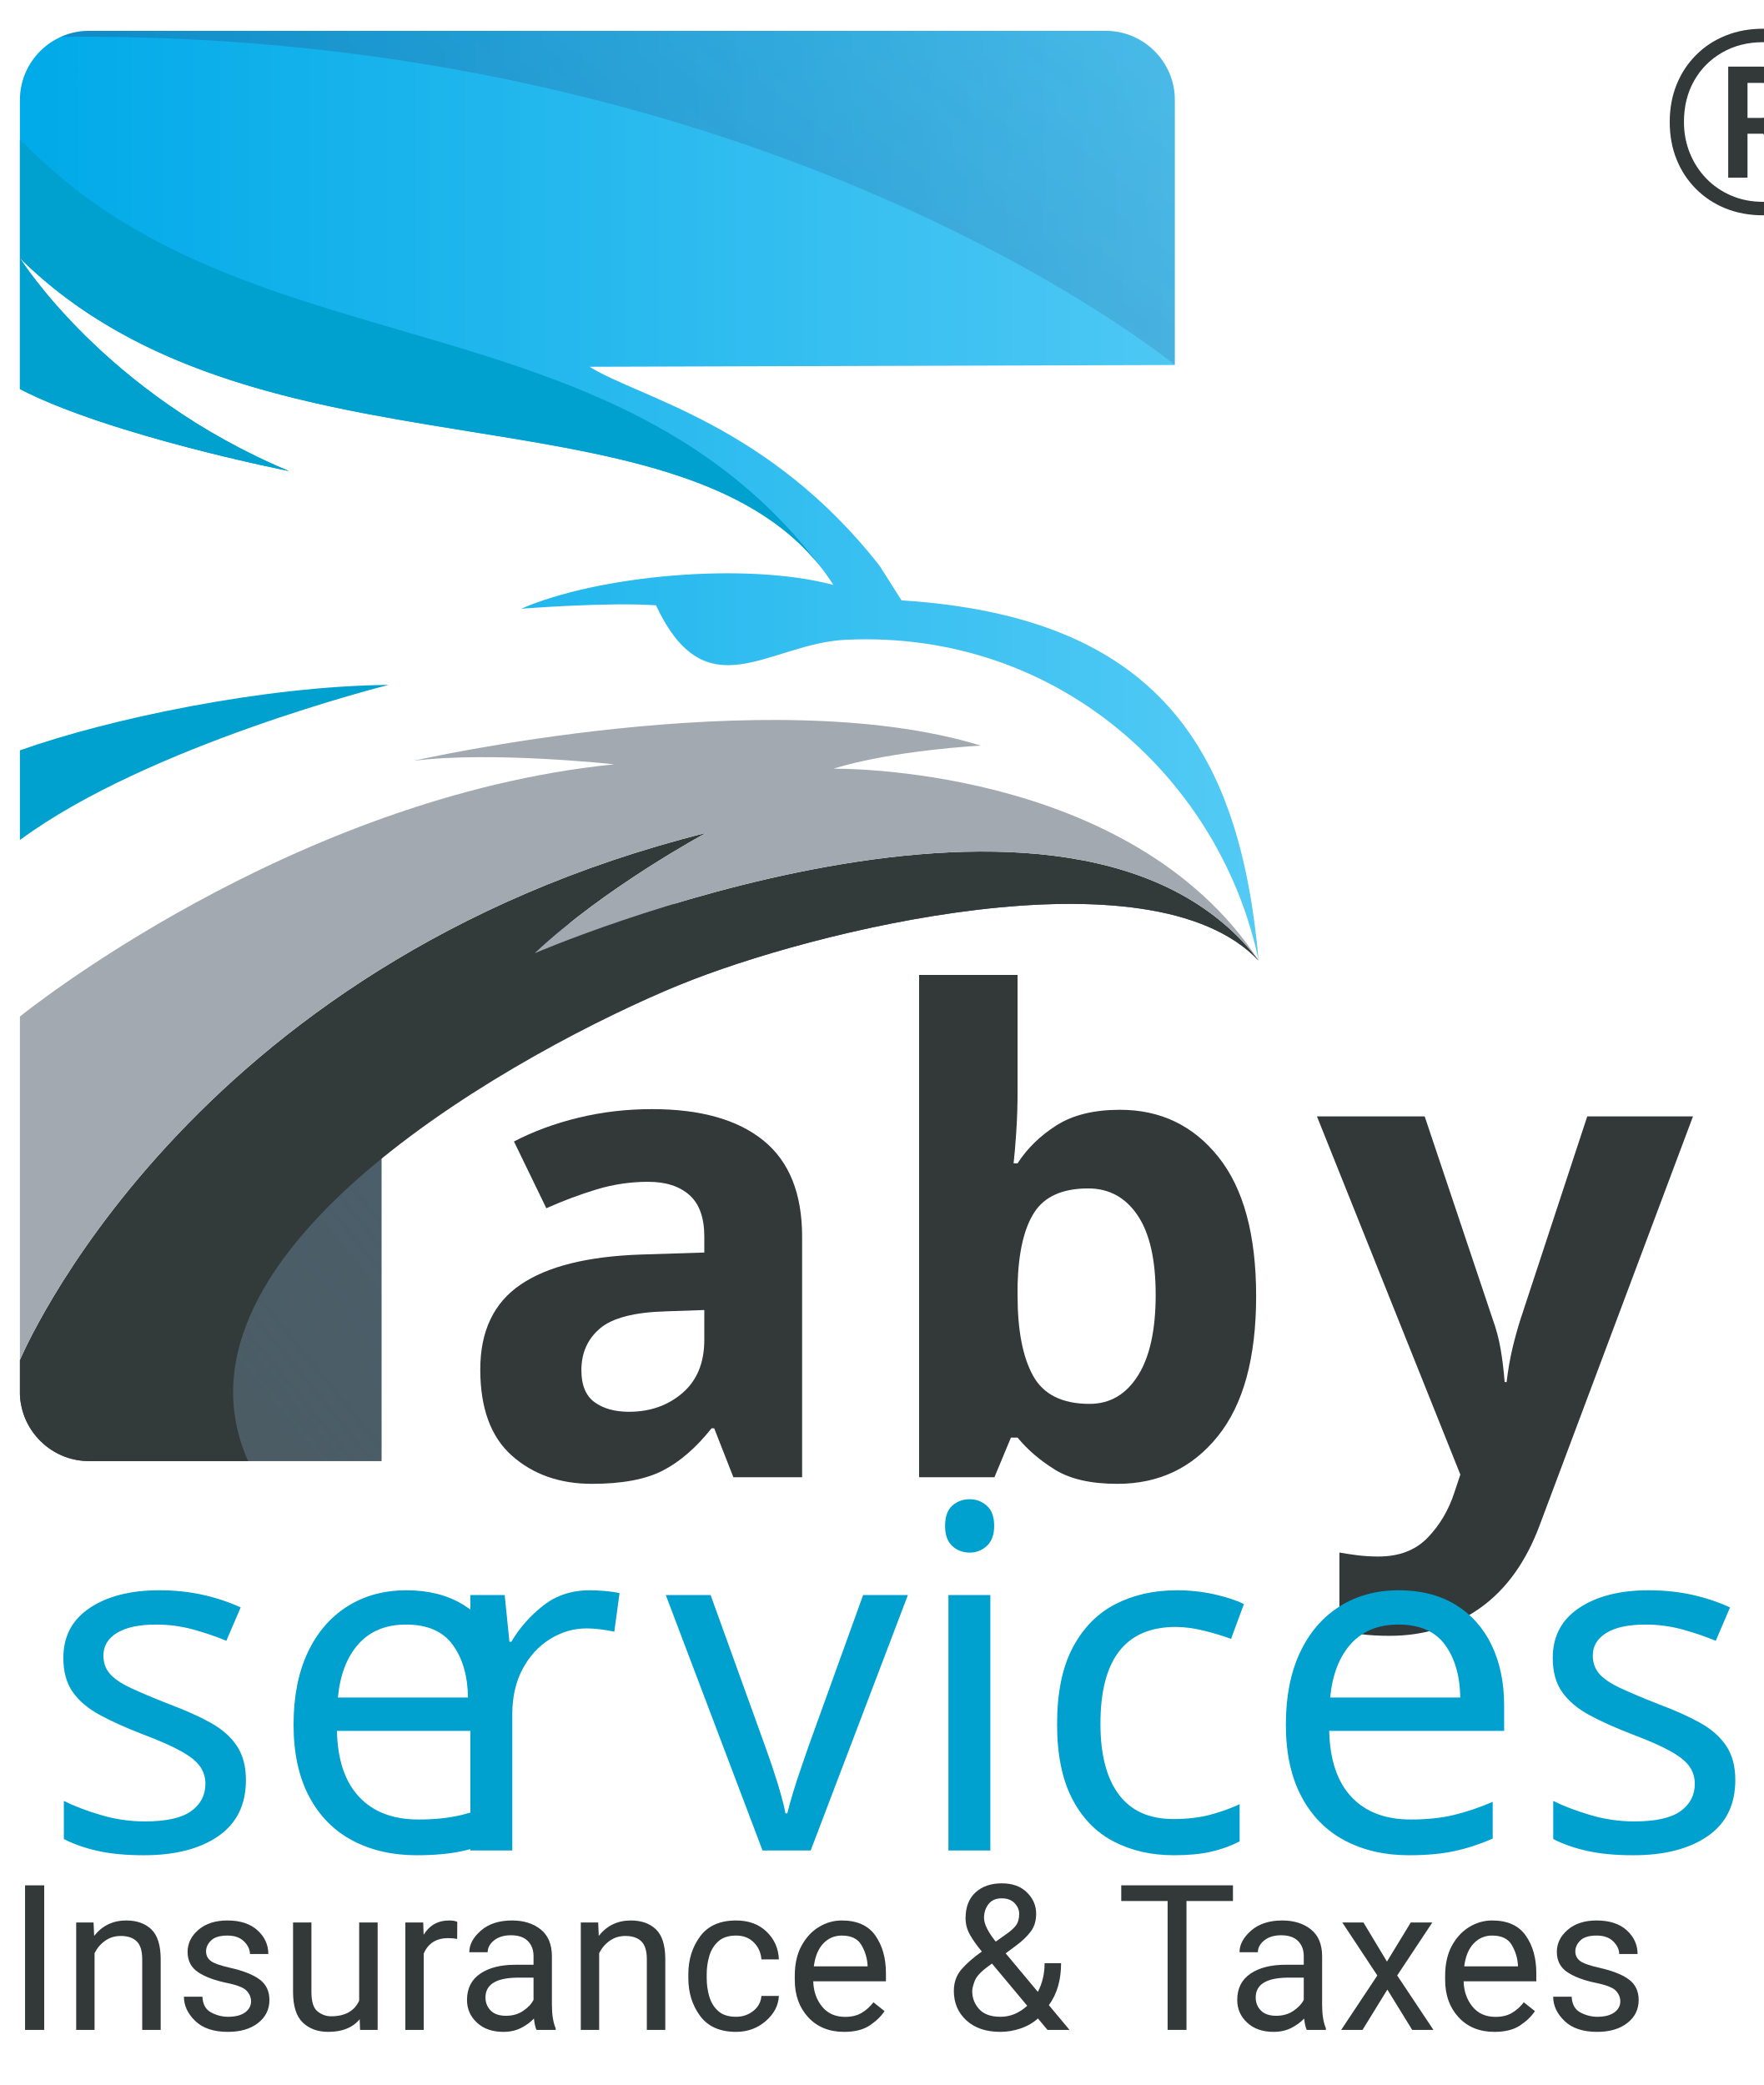
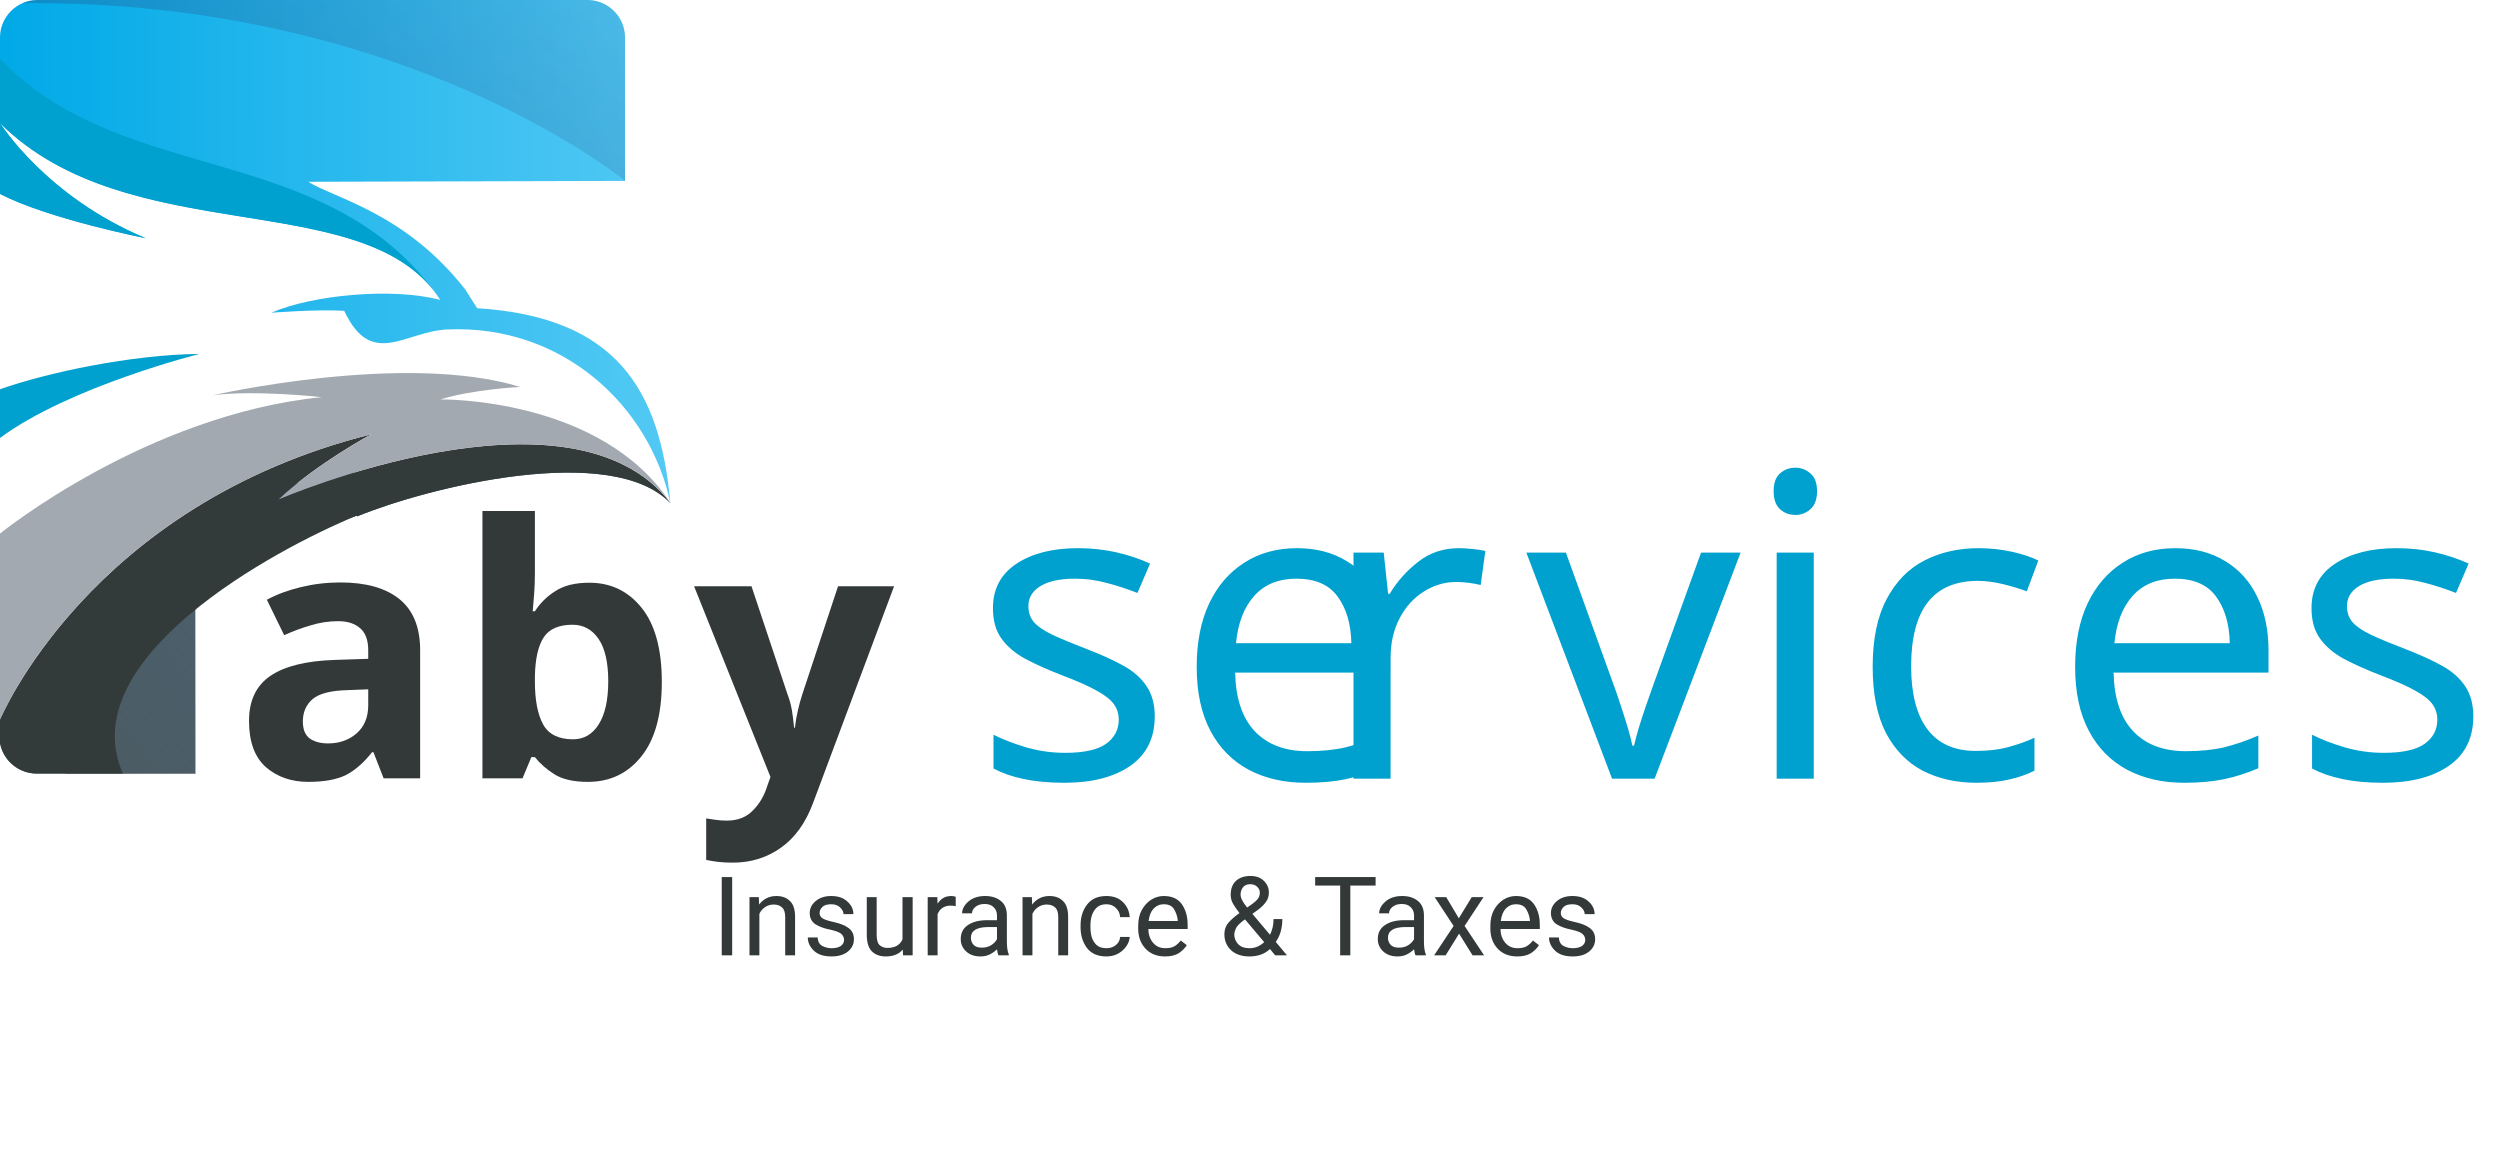
- <svg xmlns="http://www.w3.org/2000/svg" xmlns:xlink="http://www.w3.org/1999/xlink" id="_2" data-name="2" viewBox="0 0 832.65 984.35">
+ <svg xmlns="http://www.w3.org/2000/svg" xmlns:xlink="http://www.w3.org/1999/xlink" id="Layer_1" data-name="Layer 1" viewBox="0 0 142.2 65.58">
  <defs>
    <style>
      .cls-1 {
        mask: url(#mask);
      }

      .cls-2 {
-         fill: #2a437b;
+         fill: #496272;
      }

      .cls-2, .cls-3, .cls-4, .cls-5, .cls-6, .cls-7 {
        fill-rule: evenodd;
      }

+       .cls-8 {
+         font-family: Roboto-Regular, Roboto;
+         font-size: 6.26px;
+       }
+ 
+       .cls-8, .cls-9 {
+         fill: #333939;
+       }
+ 
+       .cls-10 {
+         fill: url(#linear-gradient-3);
+       }
+ 
+       .cls-11 {
+         fill: url(#linear-gradient-2);
+       }
+ 
      .cls-3 {
-         fill: #333a3a;
+         fill: #29437b;
      }

      .cls-4 {
-         fill: #4e5657;
+         fill: #a2a9b0;
      }

-       .cls-8 {
-         fill: url(#linear-gradient-3);
-       }
- 
-       .cls-9 {
-         fill: url(#linear-gradient-2);
-       }
- 
-       .cls-10 {
+       .cls-12 {
        fill: url(#linear-gradient);
      }

-       .cls-11 {
+       .cls-13 {
        mask: url(#mask-1);
      }

-       .cls-5 {
-         fill: #496272;
+       .cls-5, .cls-14 {
+         fill: #00a1ce;
      }

-       .cls-12 {
-         font-family: Roboto-Regular, Roboto;
-         font-size: 96px;
-       }
- 
-       .cls-12, .cls-13, .cls-14 {
-         fill: #333939;
+       .cls-6 {
+         fill: #4e5657;
      }

      .cls-15 {
        clip-rule: evenodd;
        fill: none;
      }

-       .cls-16 {
+       .cls-14 {
        font-family: Pacifico-Regular, Pacifico;
-         font-size: 225px;
+         font-size: 24px;
      }

-       .cls-16, .cls-6 {
-         fill: #00a1cf;
-       }
- 
-       .cls-13 {
-         font-family: MyriadPro-Regular, 'Myriad Pro';
-         font-size: 120px;
-       }
- 
-       .cls-14 {
-         font-family: Montserrat-ExtraBold, Montserrat;
-         font-size: 312px;
-         font-weight: 700;
+       .cls-16 {
+         letter-spacing: -.01em;
      }

      .cls-17 {
-         letter-spacing: -.01em;
+         letter-spacing: -.02em;
      }

      .cls-18 {
        letter-spacing: -.02em;
      }

      .cls-19 {
        letter-spacing: -.06em;
      }

+       .cls-9 {
+         font-family: Montserrat-ExtraBold, Montserrat;
+         font-size: 20px;
+         font-weight: 700;
+       }
+ 
      .cls-7 {
-         fill: #a3a9b0;
+         fill: #333a3a;
      }

      .cls-20 {
        clip-path: url(#clippath);
      }

      .cls-21 {
        letter-spacing: .04em;
      }
    </style>
    <clipPath id="clippath">
-       <path class="cls-15" d="M9.4,121.83c113.47,112.57,320.1,53.55,384.02,154.32-41.55-11.06-111.4-4.45-147.39,11.25,0,0,40.4-3.23,63.67-1.63,23.76,50.82,53.13,17.95,89.72,16.26,101.11-4.65,177.15,67.09,194.77,151.5-8.85-99.4-47.22-162.4-168.59-170.09l-10.4-16.4c-52.34-66.75-113.2-79.12-136.88-93.88l276.31-.84V47.16c0-17.93-14.66-32.6-32.59-32.6H41.99c-17.93,0-32.59,14.67-32.59,32.6v136.52c42.48,21.99,127.05,38.7,127.05,38.7C49.27,186,9.4,121.83,9.4,121.83" />
+       <path class="cls-15" d="M0,7c7.4,7.34,20.88,3.49,25.04,10.06-2.71-.72-7.27-.29-9.61.73,0,0,2.63-.21,4.15-.11,1.55,3.31,3.46,1.17,5.85,1.06,6.59-.3,11.55,4.38,12.7,9.88-.58-6.48-3.08-10.59-10.99-11.09l-.68-1.07c-3.41-4.35-7.38-5.16-8.93-6.12l18.02-.05V2.13c0-1.17-.96-2.13-2.13-2.13H2.13C.96,0,0,.96,0,2.13v8.9c2.77,1.43,8.29,2.52,8.29,2.52C2.6,11.18,0,7,0,7" />
    </clipPath>
-     <linearGradient id="linear-gradient" x1="9.4" y1="234.05" x2="594.19" y2="234.05" gradientUnits="userSpaceOnUse">
-       <stop offset="0" stop-color="#00aae8" />
-       <stop offset="1" stop-color="#53caf5" />
+     <linearGradient id="linear-gradient" x1="0" y1="14.31" x2="38.14" y2="14.31" gradientUnits="userSpaceOnUse">
+       <stop offset="0" stop-color="#00a9e7" />
+       <stop offset="1" stop-color="#53c9f4" />
    </linearGradient>
-     <linearGradient id="linear-gradient-2" x1="-3232.43" y1="1307.59" x2="-2234.5" y2="53.82" gradientTransform="translate(2761.16 -255.6)" gradientUnits="userSpaceOnUse">
+     <linearGradient id="linear-gradient-2" x1="-2792.51" y1="323.26" x2="-2727.43" y2="241.49" gradientTransform="translate(2761.16 -255.6)" gradientUnits="userSpaceOnUse">
      <stop offset="0" stop-color="#fff" />
      <stop offset="1" stop-color="#000" />
    </linearGradient>
-     <mask id="mask" x="28.74" y="14.56" width="525.88" height="157.76" maskUnits="userSpaceOnUse">
-       <rect class="cls-9" x="28.74" y="14.56" width="525.88" height="157.76" />
+     <mask id="mask" x="1.26" y="0" width="34.3" height="10.29" maskUnits="userSpaceOnUse">
+       <rect class="cls-11" x="1.26" width="34.3" height="10.29" />
    </mask>
-     <linearGradient id="linear-gradient-3" x1="-2914.18" y1="997.83" x2="-2440.83" y2="610.59" gradientTransform="translate(2767.63 -156.52)" xlink:href="#linear-gradient-2" />
-     <mask id="mask-1" x="62.52" y="503.74" width="179.74" height="186.05" maskUnits="userSpaceOnUse">
-       <rect class="cls-8" x="62.52" y="503.74" width="179.74" height="186.05" />
+     <linearGradient id="linear-gradient-3" x1="-2777.8" y1="210.43" x2="-2746.93" y2="185.18" gradientTransform="translate(2767.63 -156.52)" xlink:href="#linear-gradient-2" />
+     <mask id="mask-1" x="3.46" y="31.9" width="11.72" height="12.13" maskUnits="userSpaceOnUse">
+       <rect class="cls-10" x="3.46" y="31.9" width="11.72" height="12.13" />
    </mask>
  </defs>
  <g>
    <g class="cls-20">
-       <rect class="cls-10" x="9.4" y="14.56" width="584.8" height="438.97" />
+       <rect class="cls-12" width="38.14" height="28.63" />
    </g>
-     <path class="cls-6" d="M391.57,273.39c.62.92,1.25,1.82,1.85,2.76,0,0-.62-.99-1.85-2.76M9.4,121.83c110.59,109.71,309.64,56.46,378.86,146.97C292.43,140.17,122.72,175.18,16.98,73.22c-2.61-2.52-5.14-4.92-7.59-7.19v117.66c42.48,21.99,127.05,38.7,127.05,38.7C49.27,186,9.4,121.83,9.4,121.83Z" />
+     <path class="cls-5" d="M24.92,16.88c.04.06.08.12.12.18,0,0-.04-.06-.12-.18M0,7c7.21,7.16,20.19,3.68,24.71,9.58C18.46,8.19,7.39,10.47.49,3.83c-.17-.16-.34-.32-.49-.47v7.67c2.77,1.43,8.29,2.52,8.29,2.52C2.6,11.18,0,7,0,7Z" />
    <g class="cls-1">
-       <path class="cls-2" d="M554.62,172.32V47.16c0-17.93-14.66-32.6-32.59-32.6H41.99c-4.71,0-9.19,1.02-13.25,2.83,334.17-3.35,525.88,154.92,525.88,154.92" />
+       <path class="cls-3" d="M35.56,10.29V2.13c0-1.17-.96-2.13-2.13-2.13H2.13c-.31,0-.6.07-.86.18C23.05-.03,35.56,10.29,35.56,10.29" />
    </g>
-     <path class="cls-5" d="M320.99,464.91c61.52-25.29,222.12-65.31,273.21-11.38-86.51-113.77-334.47,16.84-334.47,16.84,33.16-31.14,80.86-56.77,80.86-56.77C94.22,475.32,9.4,642.13,9.4,642.13v15.06c0,.27,0,.55,0,.81v.07c0,.24.02.49.03.73v.06s0,.04,0,.04c.02.26.03.53.05.79v.05s.06.65.06.65v.09s.01.04.01.04v.06s.02.09.02.09v.1s.05.37.05.37v.09s.04.19.04.19v.09s.03.09.03.09l.05.37v.09s.03.09.03.09l.02.09v.09s.03.09.03.09l.06.37.02.09.03.18.02.09c2.82,15.11,16.15,26.65,32.04,26.65h138.12v-142.77c15.4-37.54,67.54-60.69,140.87-82.11" />
-     <g class="cls-11">
-       <path class="cls-4" d="M66.53,689.79h113.58v-159.86c9.29-20.4,132.28-37.65,4.31-16.57-58.68,9.67-73.88,54.54-113.23,128.8-10.63,20.05-10.62,35.48-4.66,47.64" />
+     <path class="cls-2" d="M20.32,29.37c4.01-1.65,14.49-4.26,17.82-.74-5.64-7.42-21.81,1.1-21.81,1.1,2.16-2.03,5.27-3.7,5.27-3.7C5.53,30.05,0,40.93,0,40.93v.98s0,.04,0,.05H0s0,0,0,0c0,.02,0,.03,0,.05h0s0,.04,0,.06h0s0,.05,0,.05h0s0,0,0,0h0s0,0,0,0h0s0,.03,0,.03h0s0,.02,0,.02h0s0,.01,0,.01v.02s0,0,0,0h0s0,.01,0,.01h0s0,.01,0,.01v.02s0,0,0,0h0s0,.02,0,.02c.18.99,1.05,1.74,2.09,1.74h9.01v-9.31c1-2.45,4.4-3.96,9.19-5.35" />
+     <g class="cls-13">
+       <path class="cls-6" d="M3.73,44.04h7.41v-10.43c.61-1.33,8.63-2.46.28-1.08-3.83.63-4.82,3.56-7.38,8.4-.69,1.31-.69,2.31-.3,3.11" />
    </g>
-     <path class="cls-3" d="M320.99,464.91c61.52-25.29,222.12-65.31,273.21-11.38-86.51-113.77-341.72-3.53-341.72-3.53,33.17-31.14,80.86-56.77,80.86-56.77C86.97,454.96,9.4,642.13,9.4,642.13v15.06c0,.27,0,.55,0,.81v.07c0,.24.02.49.03.73v.06s0,.04,0,.04c.02.26.03.53.05.79v.05s.06.65.06.65v.09s.01.04.01.04v.06s.02.09.02.09v.1s.05.37.05.37v.09s.04.19.04.19v.09s.03.09.03.09l.05.37v.09s.03.09.03.09l.02.09v.09s.03.09.03.09l.06.37.02.09.03.18.02.09c2.82,15.11,16.15,26.65,32.04,26.65h75.12c-44.29-100.04,131.59-195.16,203.88-224.88" />
-     <path class="cls-6" d="M9.4,396.58c60.71-44.88,174.07-73.23,174.07-73.23-59.34.54-132.74,16.18-174.07,30.9v42.34Z" />
-     <path class="cls-7" d="M9.4,642.13s77.57-187.18,323.94-248.91c0,0-47.69,25.63-80.86,56.77,0,0,255.21-110.24,341.72,3.53-60.73-92.92-200.8-90.61-200.8-90.61,28.59-8.82,69.65-10.89,69.65-10.89-100.65-30.97-267.85,7.17-267.85,7.17,36.64-4.69,94.76,1.65,94.76,1.65C137.07,376.29,9.4,479.91,9.4,479.91v162.23Z" />
+     <path class="cls-7" d="M20.32,29.37c4.01-1.65,14.49-4.26,17.82-.74-5.64-7.42-22.29-.23-22.29-.23,2.16-2.03,5.27-3.7,5.27-3.7C5.06,28.72,0,40.93,0,40.93v.98s0,.04,0,.05H0s0,0,0,0c0,.02,0,.03,0,.05h0s0,.04,0,.06h0s0,.05,0,.05h0s0,0,0,0h0s0,0,0,0h0s0,.03,0,.03h0s0,.02,0,.02h0s0,.01,0,.01v.02s0,0,0,0h0s0,.01,0,.01h0s0,.01,0,.01v.02s0,0,0,0h0s0,.02,0,.02c.18.99,1.05,1.74,2.09,1.74h4.9c-2.89-6.52,8.58-12.73,13.3-14.67" />
+     <path class="cls-5" d="M0,24.91c3.96-2.93,11.35-4.78,11.35-4.78-3.87.04-8.66,1.06-11.35,2.01v2.76Z" />
+     <path class="cls-4" d="M0,40.93s5.06-12.21,21.13-16.23c0,0-3.11,1.67-5.27,3.7,0,0,16.64-7.19,22.29.23-3.96-6.06-13.1-5.91-13.1-5.91,1.86-.58,4.54-.71,4.54-.71-6.56-2.02-17.47.47-17.47.47,2.39-.31,6.18.11,6.18.11C8.33,23.59,0,30.35,0,30.35v10.58Z" />
  </g>
-   <text class="cls-14" transform="translate(213.62 697.41)">
+   <text class="cls-9" transform="translate(13.32 44.27)">
    <tspan x="0" y="0">a</tspan>
-     <tspan class="cls-17" x="195.93" y="0">b</tspan>
-     <tspan x="408.09" y="0">y</tspan>
+     <tspan class="cls-16" x="12.56" y="0">b</tspan>
+     <tspan x="26.16" y="0">y</tspan>
  </text>
-   <text class="cls-16" transform="translate(18.44 873.63)">
+   <text class="cls-14" transform="translate(55.26 44.29)">
    <tspan x="0" y="0">se</tspan>
-     <tspan class="cls-21" x="184.49" y="0">r</tspan>
-     <tspan x="295.87" y="0">vices</tspan>
+     <tspan class="cls-21" x="19.68" y="0">r</tspan>
+     <tspan x="31.56" y="0">vices</tspan>
  </text>
-   <text class="cls-12" transform="translate(3.25 958.33)">
+   <text class="cls-8" transform="translate(40.49 54.34)">
    <tspan x="0" y="0">Insu</tspan>
-     <tspan class="cls-18" x="181.5" y="0">r</tspan>
-     <tspan x="212.11" y="0">ance &amp;</tspan>
-     <tspan class="cls-18" x="501.84" y="0"> </tspan>
-     <tspan class="cls-19" x="523.73" y="0">T</tspan>
-     <tspan x="575.72" y="0">axes</tspan>
-   </text>
-   <text class="cls-13" transform="translate(782.38 100.44)">
-     <tspan x="0" y="0">®</tspan>
+     <tspan class="cls-18" x="11.84" y="0">r</tspan>
+     <tspan x="13.83" y="0">ance &amp;</tspan>
+     <tspan class="cls-17" x="32.73" y="0"> </tspan>
+     <tspan class="cls-19" x="34.16" y="0">T</tspan>
+     <tspan x="37.55" y="0">axes</tspan>
  </text>
</svg>
